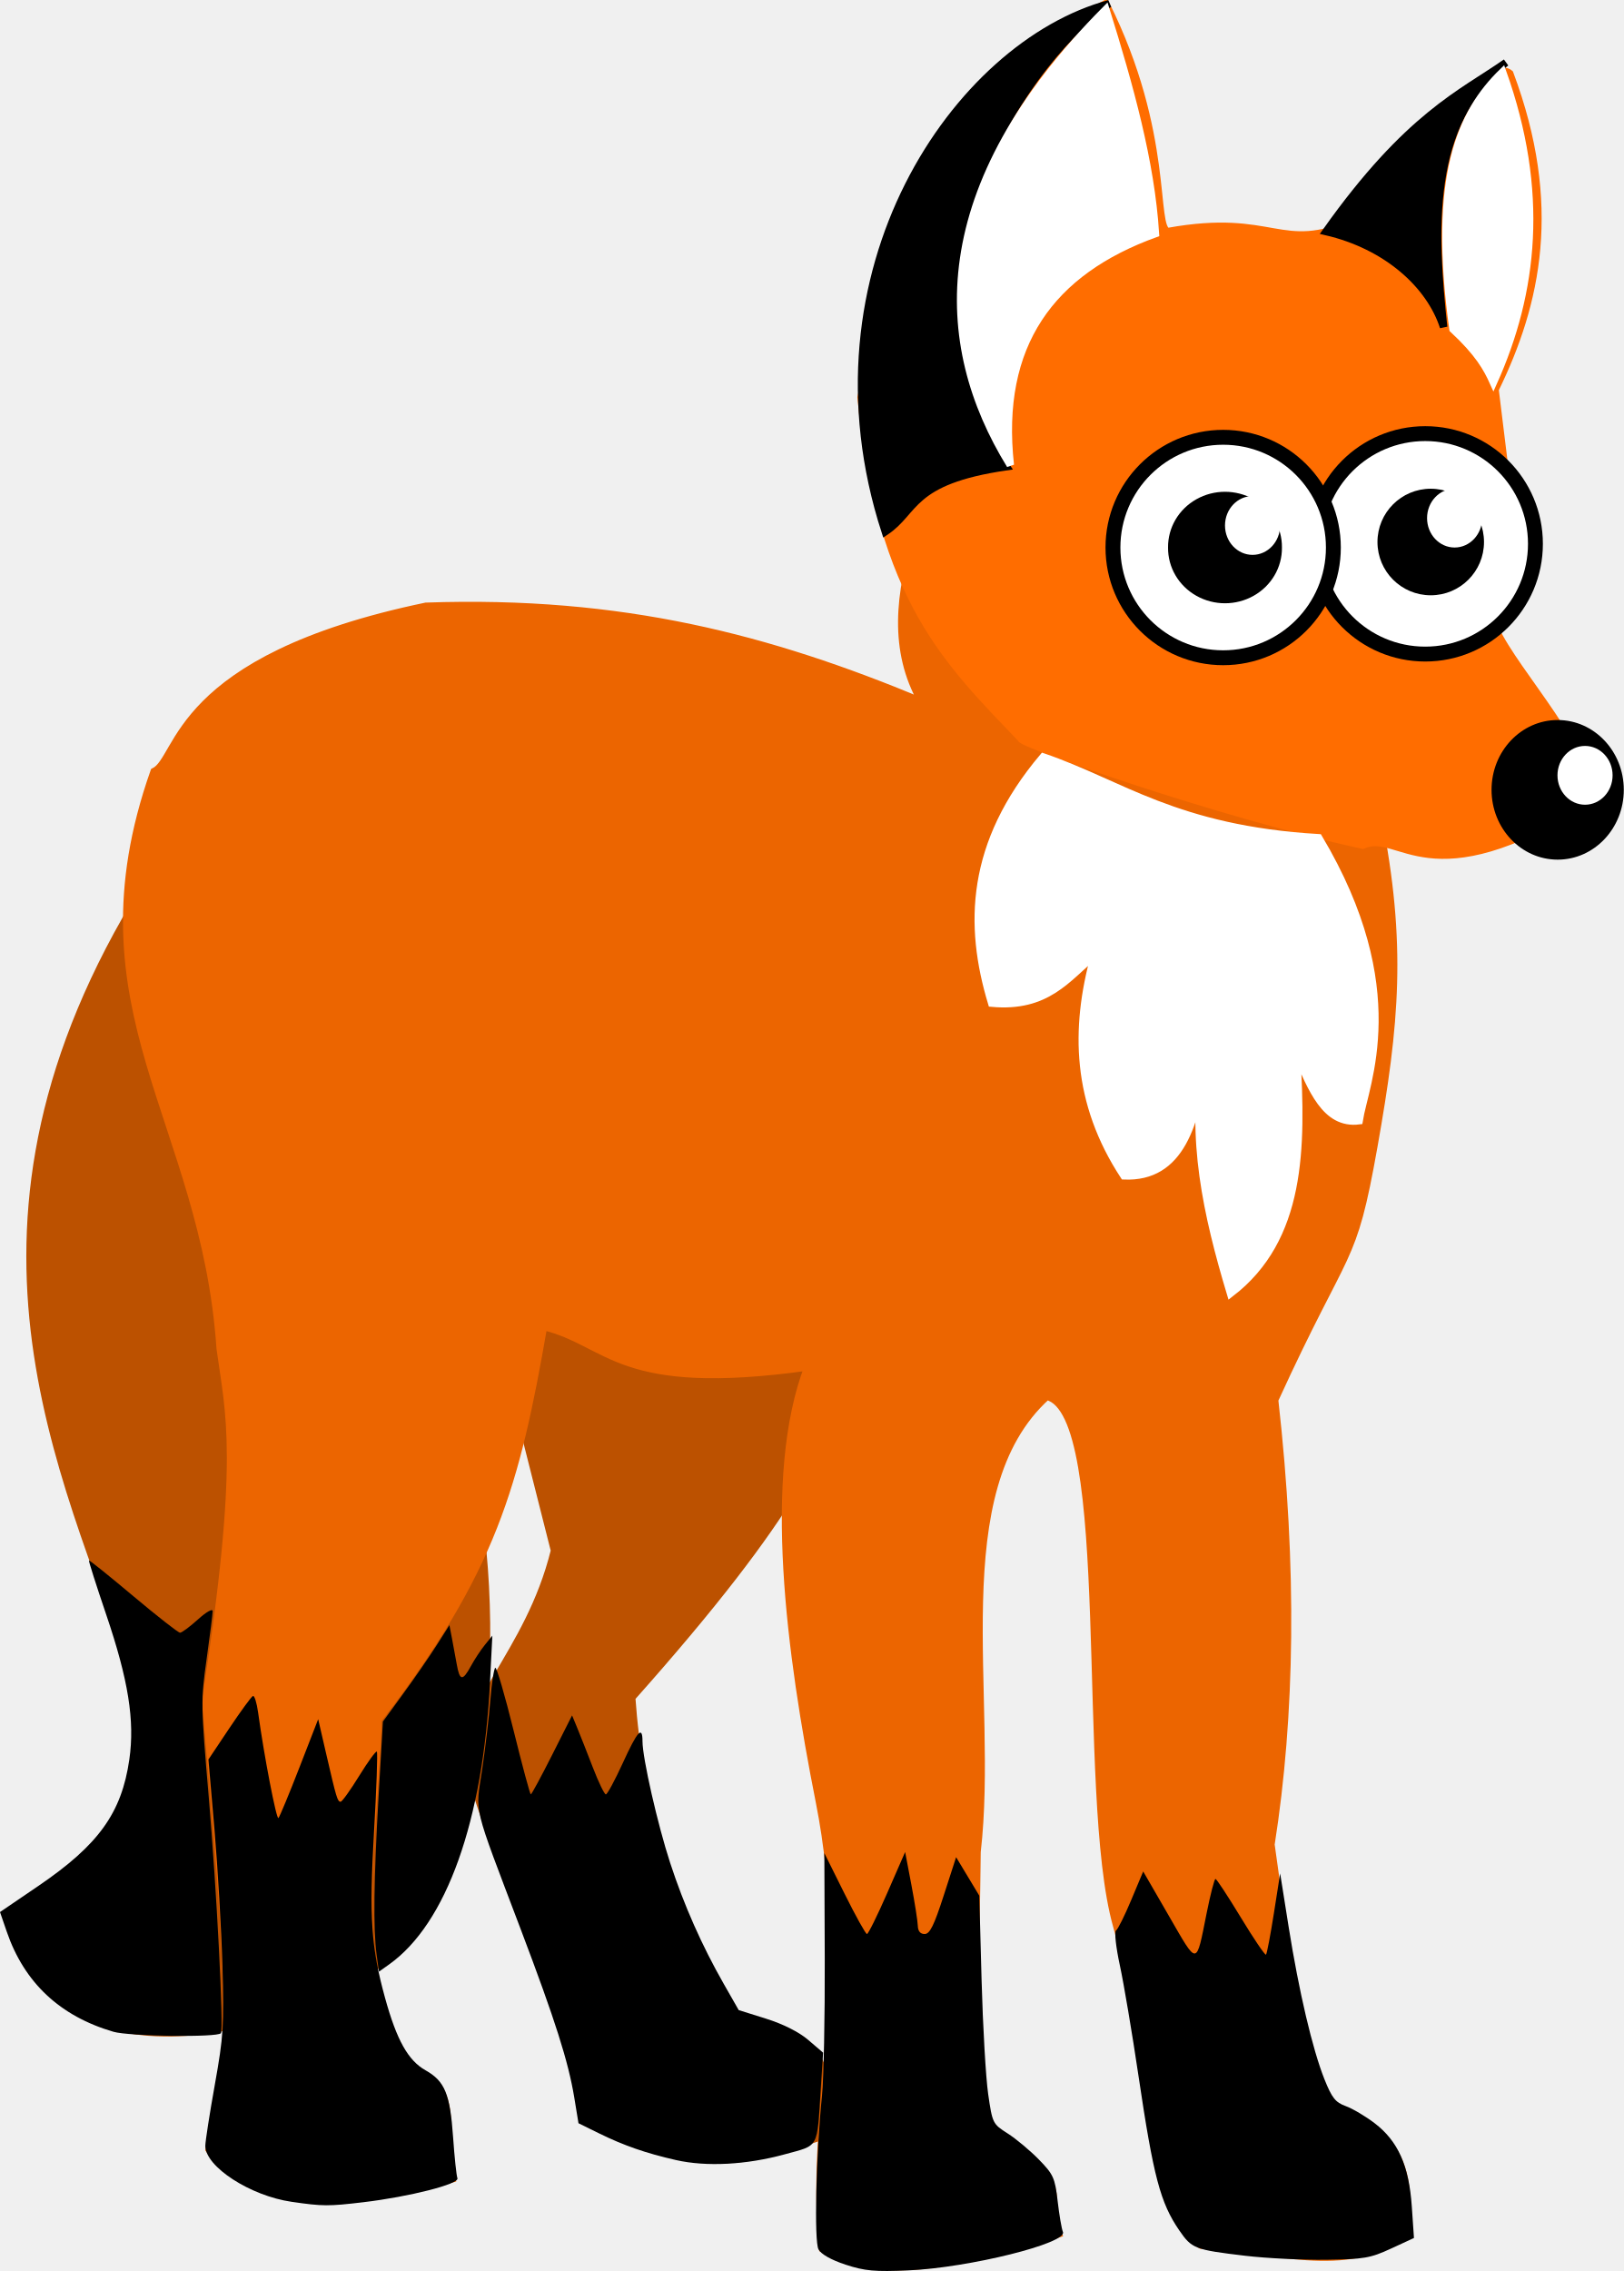
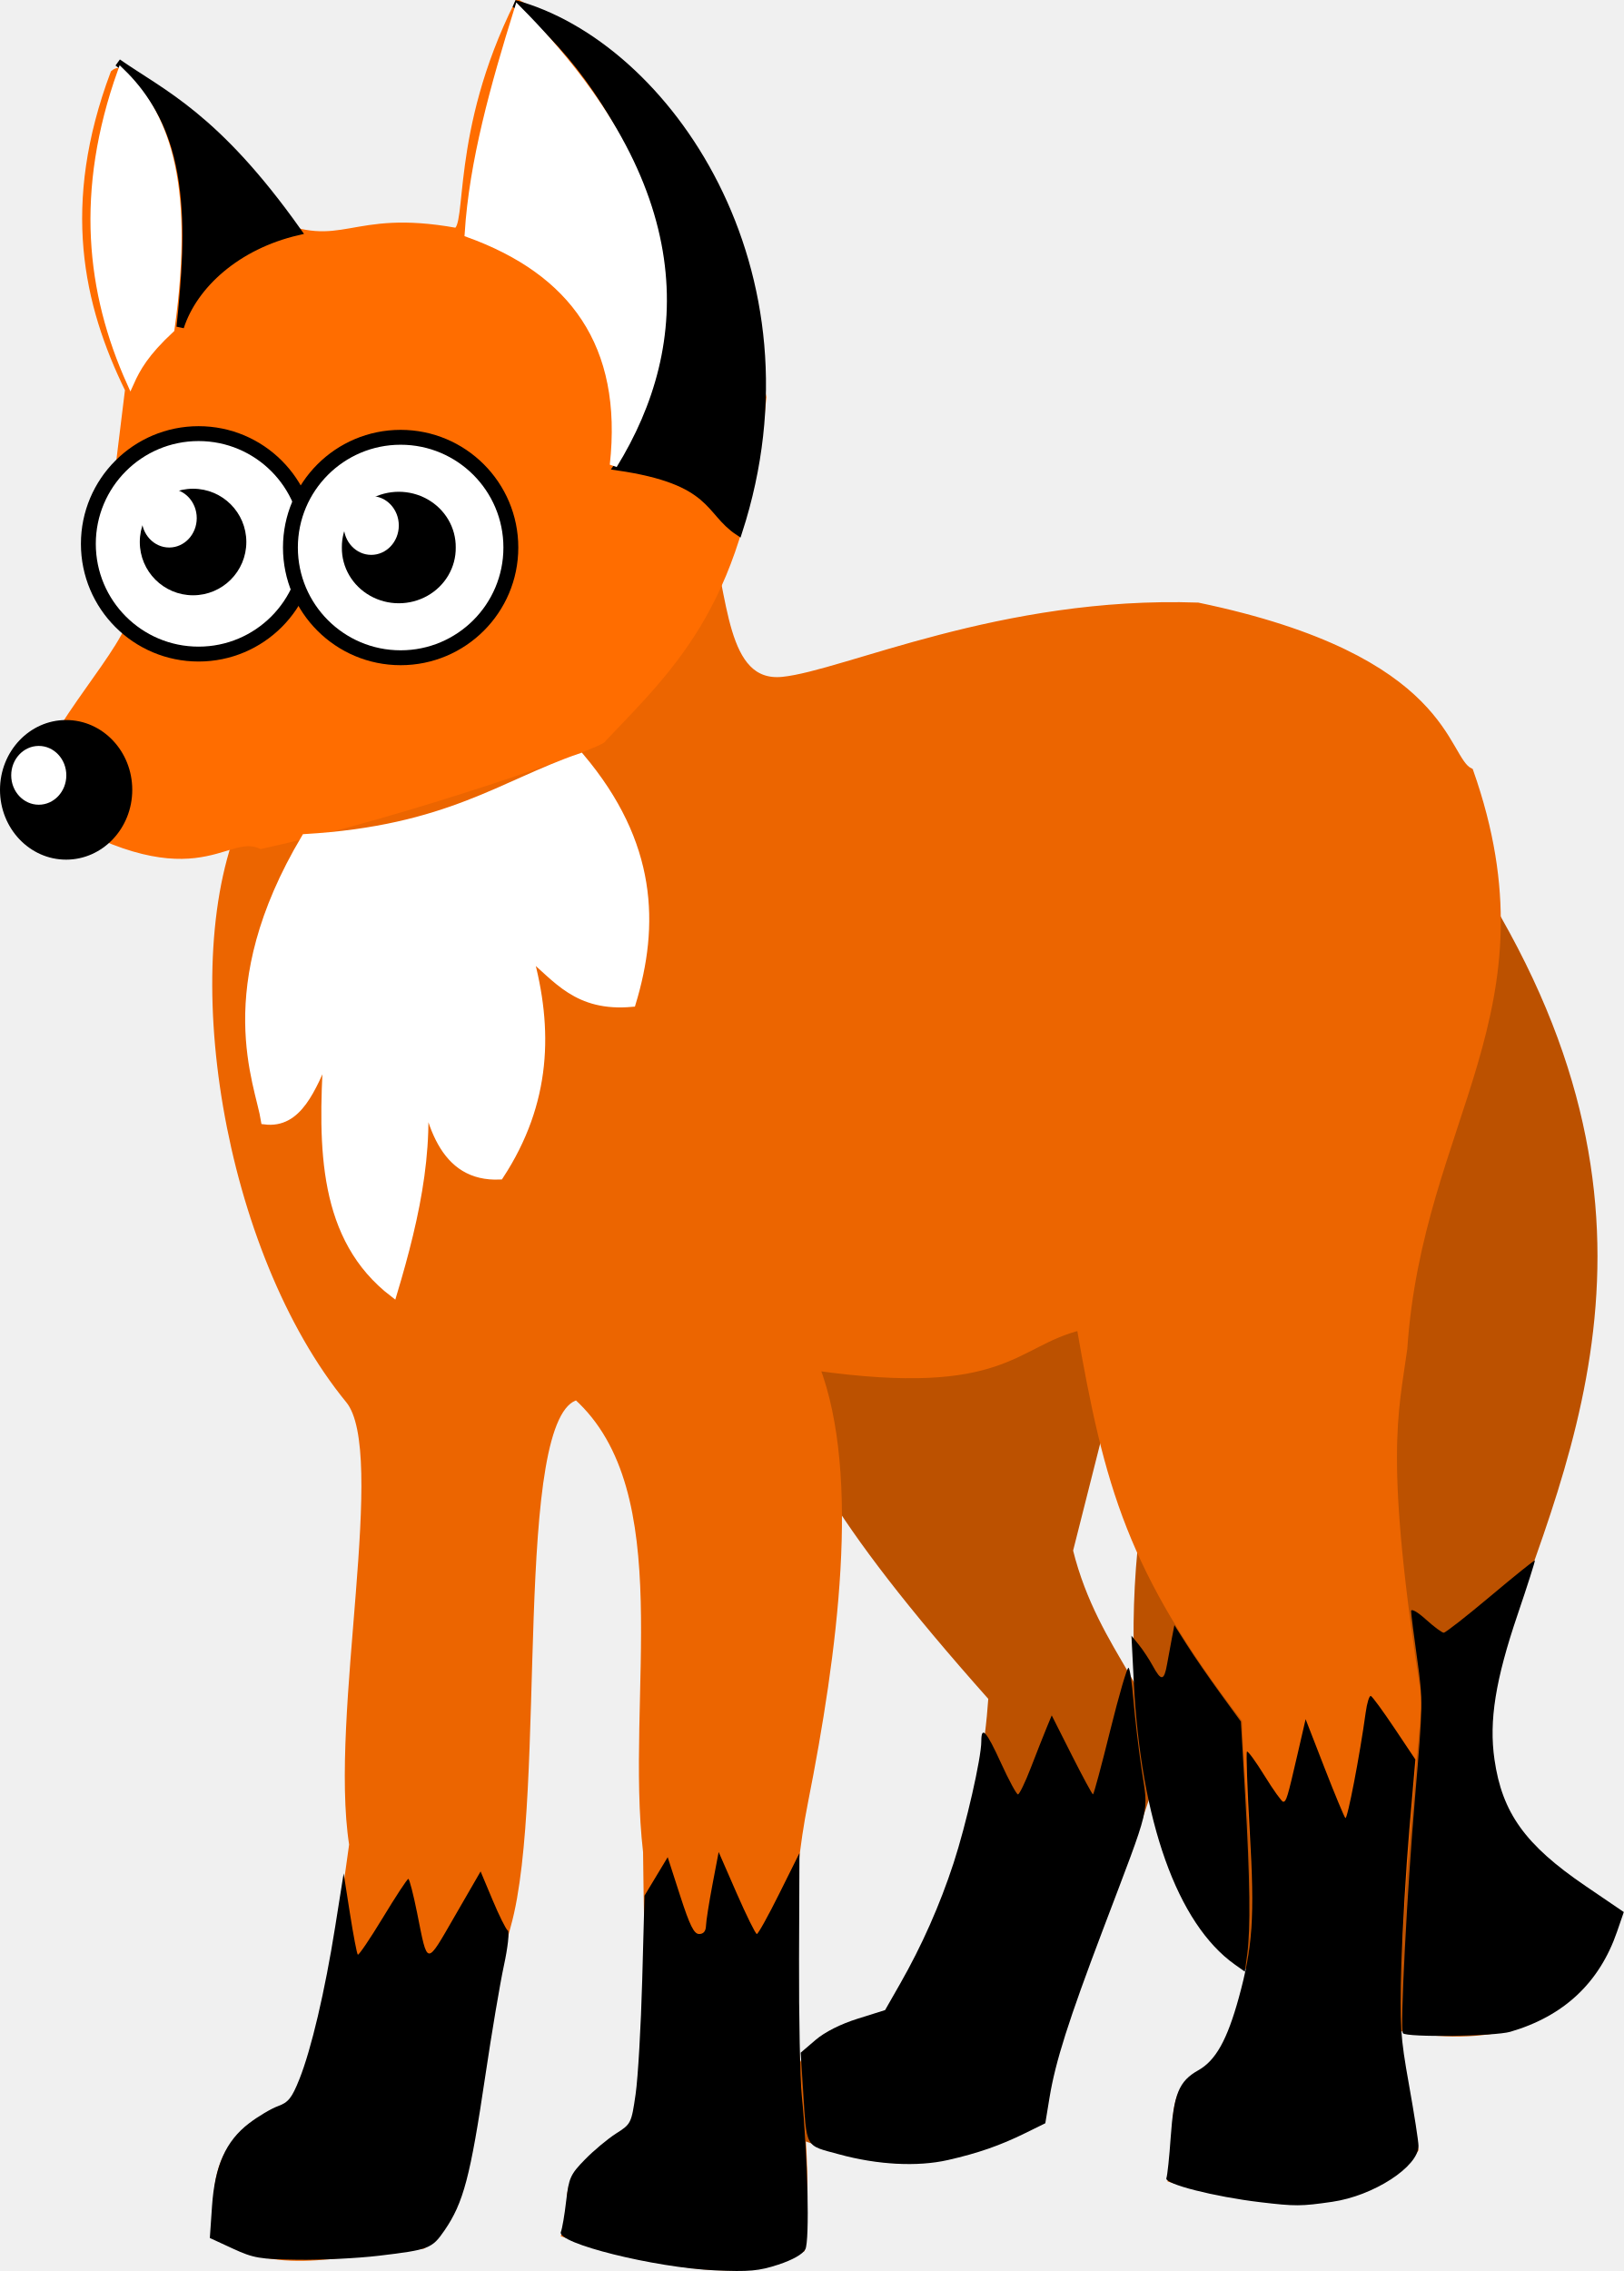
<svg xmlns="http://www.w3.org/2000/svg" width="218.169" height="305.084" id="svg2" version="1.0">
  <defs id="defs4">
    </defs>
  <g id="layer1" transform="translate(-250.2859,-336.1374)">
-     <path style="fill:#bc5100;fill-opacity:1;fill-rule:evenodd;stroke:#bc5100;stroke-width:1px;stroke-linecap:butt;stroke-linejoin:miter;stroke-opacity:1" d="M 278.886,442.269 C 241.743,490.157 254.968,524.333 265.559,553.329 C 276.149,582.325 257.786,588.354 251.244,593.311 C 257.992,618.864 290.902,608.333 303.566,598.247 C 315.926,588.404 318.337,552.123 312.944,531.611 L 278.886,442.269 z" id="path2479" />
-     <path style="fill:#bc5100;fill-opacity:1;fill-rule:evenodd;stroke:#bc5100;stroke-width:1px;stroke-linecap:butt;stroke-linejoin:miter;stroke-opacity:1" d="M 314.425,503.475 L 324.791,544.444 C 321.276,558.655 311.916,565.084 313.438,573.567 C 314.973,582.123 328.195,609.377 328.74,620.953 C 345.895,629.706 353.029,625.574 361.318,622.927 C 362.97,607.889 354.715,609.362 348.978,606.638 C 340.176,593.311 336.067,577.516 335.157,564.189 C 357.552,539.025 361.274,529.668 365.76,517.296 L 314.425,503.475 z" id="path2481" />
-     <path style="fill:#ec6500;fill-opacity:1;fill-rule:evenodd;stroke:#ec6500;stroke-width:1px;stroke-linecap:butt;stroke-linejoin:miter;stroke-opacity:1" d="M 270.988,439.801 C 259.711,471.836 277.781,486.426 279.873,517.296 C 281.066,526.057 283.044,531.837 277.899,564.682 C 279.236,579.634 280.784,594.375 280.86,610.587 L 278.392,624.902 C 283.256,631.614 292.965,633.966 310.97,628.851 C 309.361,623.268 312.813,615.931 305.047,614.042 C 296.981,601.305 300.559,583.576 301.098,567.15 C 316.527,547.055 319.593,535.732 323.31,514.335 C 332.294,516.519 333.249,523.356 358.85,519.764 C 353.25,534.418 356.43,558.209 360.382,578.164 C 365.165,602.317 358.95,619.6 360.824,638.229 C 364.971,640.427 371.379,643.098 392.415,636.255 C 390.089,631.75 395.87,629.948 383.036,621.94 C 380.653,610.545 381.456,597.557 381.555,584.92 C 383.972,564.021 376.85,536.445 390.934,523.713 C 400.29,525.912 395.301,576.942 400.312,594.792 C 405.323,612.642 403.604,632.197 411.665,637.735 C 421.451,638.129 430.741,641.964 439.307,636.255 C 438.832,631.974 441.54,623.46 428.941,618.979 C 424.531,610.852 422.911,597.145 421.044,583.933 C 423.765,566.581 424.08,546.823 421.537,524.207 C 431.357,502.739 431.945,506.603 434.864,490.148 C 437.784,473.693 438.803,462.951 435.358,445.724 L 373.658,407.716 C 371.002,415.849 370.253,423.6 374.151,430.422 C 353.655,421.895 333.86,416.669 307.515,417.588 C 273.536,424.666 274.607,438.052 270.988,439.801 z" id="path2483" />
-     <path style="fill:#ff6d00;fill-opacity:1;fill-rule:evenodd;stroke:#ff6d00;stroke-width:1px;stroke-linecap:butt;stroke-linejoin:miter;stroke-opacity:1" d="M 398.831,336.637 C 407.567,354.142 405.069,366.852 407.223,367.241 C 421.58,364.658 422.189,370.383 432.239,365.976 C 437.061,357.941 450.214,343.476 453.128,346.016 C 459.729,363.649 456.819,376.888 451.153,388.466 C 454.61,416.991 454.69,413.196 451.153,420.55 C 453.925,426.638 464.615,437.662 463.493,443.749 C 442.14,457.207 438.409,447.405 433.384,449.673 C 413.928,445.447 386.943,435.882 387.479,435.358 C 377.713,425.108 368.609,416.704 365.982,389.517 C 371.872,362.323 374.654,349.594 398.831,336.637 z" id="path2485" />
-     <path style="opacity:1;fill:#ffffff;fill-opacity:1;stroke:#000000;stroke-width:2;stroke-linecap:round;stroke-linejoin:round;stroke-miterlimit:4;stroke-dasharray:none;stroke-opacity:1" id="path3298" d="M 430.422,409.691 A 14.808,14.808 0 1 1 400.806,409.691 A 14.808,14.808 0 1 1 430.422,409.691 z" transform="translate(26.16098,-0.49359)" />
-     <path style="opacity:1;fill:#ffffff;fill-opacity:1;stroke:#000000;stroke-width:2;stroke-linecap:round;stroke-linejoin:round;stroke-miterlimit:4;stroke-dasharray:none;stroke-opacity:1" id="path3294" d="M 430.422,409.691 A 14.808,14.808 0 1 1 400.806,409.691 A 14.808,14.808 0 1 1 430.422,409.691 z" transform="translate(-0.9872066,0)" />
-     <path style="opacity:1;fill:#000000;fill-opacity:1;stroke:#ff6c00;stroke-width:0;stroke-linecap:round;stroke-linejoin:round;stroke-miterlimit:4;stroke-dasharray:none;stroke-opacity:1" id="path2487" d="M 422.524,409.691 A 7.651,7.404 0 1 1 407.223,409.691 A 7.651,7.404 0 1 1 422.524,409.691 z" />
-     <path style="opacity:1;fill:#000000;fill-opacity:1;stroke:#ff6c00;stroke-width:0;stroke-linecap:round;stroke-linejoin:round;stroke-miterlimit:4;stroke-dasharray:none;stroke-opacity:1" id="path2489" d="M 452.634,411.418 A 7.157,7.157 0 1 1 438.32,411.418 A 7.157,7.157 0 1 1 452.634,411.418 z" transform="translate(-2.96162,-2.468016)" />
-     <path style="opacity:1;fill:#000000;fill-opacity:1;stroke:#ff6c00;stroke-width:0;stroke-linecap:round;stroke-linejoin:round;stroke-miterlimit:4;stroke-dasharray:none;stroke-opacity:1" id="path2491" d="M 448.192,433.877 A 6.91,6.91 0 1 1 434.371,433.877 A 6.91,6.91 0 1 1 448.192,433.877 z" transform="matrix(1.285714,0,0,1.357143,-107.7915,-146.5905)" />
-     <path style="opacity:1;fill:#000000;fill-opacity:1;stroke:#ff6d00;stroke-width:0;stroke-linecap:round;stroke-linejoin:round;stroke-miterlimit:4;stroke-dasharray:none;stroke-opacity:1" d="M 265.531,609.084 C 258.343,606.986 253.552,602.493 251.194,595.639 L 250.286,593 L 255.441,589.492 C 263.536,583.981 266.628,579.683 267.663,572.501 C 268.412,567.302 267.533,561.806 264.549,553.025 C 263.215,549.098 262.175,545.833 262.239,545.769 C 262.302,545.706 264.986,547.864 268.202,550.565 C 271.417,553.266 274.242,555.476 274.477,555.476 C 274.713,555.476 275.795,554.672 276.882,553.691 C 278.012,552.67 278.858,552.194 278.859,552.58 C 278.859,552.951 278.493,555.843 278.046,559.006 C 277.263,564.543 277.274,565.236 278.329,577.516 C 279.395,589.938 280.366,608.782 279.964,609.278 C 279.492,609.86 267.644,609.701 265.531,609.084 L 265.531,609.084 z" id="path3266" />
-     <path style="opacity:1;fill:#000000;fill-opacity:1;stroke:#ff6d00;stroke-width:0;stroke-linecap:round;stroke-linejoin:round;stroke-miterlimit:4;stroke-dasharray:none;stroke-opacity:1" d="M 300.889,598.732 C 300.421,595.323 300.505,588.608 301.153,577.437 L 301.734,567.412 L 304.497,563.616 C 306.016,561.528 308.026,558.613 308.962,557.139 L 310.666,554.459 L 310.995,556.152 C 311.176,557.083 311.47,558.678 311.649,559.696 C 312.048,561.965 312.438,562.016 313.564,559.943 C 314.043,559.06 314.885,557.783 315.436,557.105 L 316.436,555.871 L 316.126,562.041 C 315.186,580.78 310.273,594.549 302.573,600.032 L 301.201,601.009 L 300.889,598.732 z" id="path3270" />
-     <path style="opacity:1;fill:#000000;fill-opacity:1;stroke:#ff6d00;stroke-width:0;stroke-linecap:round;stroke-linejoin:round;stroke-miterlimit:4;stroke-dasharray:none;stroke-opacity:1" d="M 341.108,626.317 C 337.067,625.4 334.079,624.361 330.706,622.699 L 328.01,621.372 L 327.442,617.916 C 326.646,613.082 324.894,607.575 320.275,595.384 C 313.692,578.01 314.163,579.961 315.07,573.835 C 315.499,570.932 315.997,566.719 316.176,564.473 C 316.355,562.227 316.649,560.299 316.829,560.187 C 317.01,560.076 318.115,563.857 319.286,568.589 C 320.456,573.322 321.499,577.194 321.603,577.194 C 321.708,577.194 322.998,574.806 324.471,571.888 L 327.148,566.582 L 327.861,568.309 C 328.254,569.26 329.196,571.647 329.955,573.616 C 330.715,575.584 331.494,577.194 331.686,577.194 C 331.879,577.194 332.899,575.308 333.953,573.003 C 335.942,568.652 336.61,567.914 336.61,570.065 C 336.61,572.313 338.646,581.257 340.33,586.407 C 342.181,592.069 344.59,597.505 347.536,602.666 L 349.537,606.172 L 353.212,607.325 C 355.518,608.048 357.631,609.114 358.882,610.185 L 360.877,611.893 L 360.571,616.632 C 360.035,624.926 360.395,624.264 355.728,625.545 C 350.574,626.961 345.194,627.245 341.108,626.317 L 341.108,626.317 z" id="path3274" />
-     <path style="opacity:1;fill:#000000;fill-opacity:1;stroke:#ff6d00;stroke-width:0;stroke-linecap:round;stroke-linejoin:round;stroke-miterlimit:4;stroke-dasharray:none;stroke-opacity:1" d="M 289.47,631.928 C 283.904,631.122 277.871,627.21 277.871,624.406 C 277.871,623.81 278.447,620.106 279.151,616.176 C 280.315,609.677 280.407,608.229 280.169,600.147 C 280.026,595.26 279.544,587.042 279.099,581.883 L 278.29,572.505 L 281.096,568.309 C 282.639,566.002 284.068,564.05 284.272,563.972 C 284.475,563.895 284.787,564.894 284.965,566.194 C 285.745,571.909 287.426,580.637 287.695,580.371 C 287.857,580.211 289.125,577.157 290.513,573.586 L 293.036,567.092 L 294.117,571.773 C 295.483,577.693 295.631,578.181 296.054,578.181 C 296.245,578.181 297.367,576.616 298.547,574.703 C 299.728,572.789 300.795,571.325 300.919,571.449 C 301.043,571.573 300.873,576.415 300.541,582.209 C 299.882,593.731 300.147,597.733 302.019,604.528 C 303.581,610.193 305.117,612.942 307.458,614.258 C 310.053,615.716 310.758,617.431 311.164,623.269 C 311.35,625.941 311.611,628.412 311.745,628.759 C 312.04,629.529 305.323,631.242 299.109,631.981 C 294.414,632.539 293.656,632.535 289.47,631.928 L 289.47,631.928 z" id="path3278" />
-     <path style="opacity:1;fill:#000000;fill-opacity:1;stroke:#ff6d00;stroke-width:0;stroke-linecap:round;stroke-linejoin:round;stroke-miterlimit:4;stroke-dasharray:none;stroke-opacity:1" d="M 363.89,640.368 C 361.961,639.734 360.606,638.968 360.255,638.312 C 359.657,637.195 359.921,625.613 360.726,617.67 C 360.959,615.362 361.126,607.086 361.097,599.278 L 361.043,585.082 L 363.748,590.516 C 365.235,593.505 366.594,595.951 366.768,595.951 C 366.941,595.951 368.166,593.473 369.491,590.443 L 371.898,584.935 L 372.735,589.333 C 373.194,591.751 373.584,594.23 373.6,594.841 C 373.62,595.571 373.935,595.951 374.52,595.951 C 375.214,595.951 375.776,594.818 377.078,590.79 L 378.746,585.628 L 380.303,588.213 L 381.861,590.798 L 382.169,602.136 C 382.339,608.372 382.737,615.268 383.055,617.461 C 383.621,621.372 383.671,621.474 385.665,622.74 C 386.783,623.45 388.665,625.019 389.847,626.227 C 391.817,628.242 392.028,628.705 392.386,631.808 C 392.6,633.67 392.92,635.546 393.097,635.978 C 393.715,637.485 380.527,640.771 372.396,641.134 C 367.816,641.339 366.485,641.219 363.89,640.368 L 363.89,640.368 z" id="path3282" />
-     <path style="opacity:1;fill:#000000;fill-opacity:1;stroke:#ff6d00;stroke-width:0;stroke-linecap:round;stroke-linejoin:round;stroke-miterlimit:4;stroke-dasharray:none;stroke-opacity:1" d="M 417.561,639.172 C 410.816,638.37 410.416,638.216 408.738,635.777 C 406.185,632.066 405.261,628.566 403.242,614.955 C 402.396,609.254 401.274,602.603 400.749,600.175 C 400.22,597.732 399.989,595.638 400.231,595.486 C 400.472,595.335 401.393,593.486 402.276,591.378 L 403.883,587.545 L 407.352,593.548 C 411.254,600.298 410.968,600.323 412.414,593.113 C 412.918,590.602 413.449,588.548 413.594,588.548 C 413.74,588.549 415.277,590.889 417.01,593.747 C 418.744,596.605 420.261,598.845 420.382,598.723 C 420.504,598.602 420.981,596.096 421.444,593.155 L 422.284,587.807 L 423.42,594.964 C 424.797,603.645 426.632,611.455 428.241,615.478 C 429.238,617.971 429.713,618.569 431.094,619.069 C 432.006,619.398 433.758,620.436 434.988,621.375 C 438.116,623.764 439.597,627.081 439.971,632.535 L 440.262,636.787 L 437.179,638.21 C 434.396,639.495 433.544,639.641 428.42,639.711 C 425.298,639.754 420.411,639.511 417.561,639.172 L 417.561,639.172 z" id="path3286" />
-     <path style="fill:#000000;fill-opacity:1;fill-rule:evenodd;stroke:#000000;stroke-width:1px;stroke-linecap:butt;stroke-linejoin:miter;stroke-opacity:1" d="M 399.325,336.637 C 378.87,342.135 357.886,372.575 369.23,407.573 C 373.417,404.801 372.435,400.726 385.504,398.831 C 367.229,372.472 389.925,342.204 399.325,336.637 z" id="path3288" />
-     <path style="fill:#000000;fill-opacity:1;fill-rule:evenodd;stroke:#000000;stroke-width:1px;stroke-linecap:butt;stroke-linejoin:miter;stroke-opacity:1" d="M 452.634,344.535 C 446.67,348.7 439.469,351.698 428.448,367.241 C 436.6,369.128 442.406,374.398 444.243,380.075 C 442.906,367.384 441.971,352.488 452.634,344.535 z" id="path3290" />
-     <path style="fill:#ffffff;fill-opacity:1;fill-rule:evenodd;stroke:#ffffff;stroke-width:1px;stroke-linecap:butt;stroke-linejoin:miter;stroke-opacity:1" d="M 390.44,437.826 C 380.598,449.486 380.369,460.449 383.53,470.898 C 390.961,471.583 393.65,467.526 397.351,464.481 C 394.632,474.353 394.833,484.225 401.299,494.097 C 408.918,494.431 411.047,487.078 412.159,478.302 C 410.115,488.832 412.451,499.362 415.614,509.892 C 425.223,502.521 425.236,490.352 424.499,477.808 C 426.522,482.318 428.321,487.275 432.89,486.693 C 433.664,481.689 439.591,469.057 427.46,448.685 C 408.205,447.55 400.895,441.39 390.44,437.826 z" id="path3292" />
-     <path style="opacity:1;fill:#ffffff;fill-opacity:1;stroke:#000000;stroke-width:0;stroke-linecap:round;stroke-linejoin:round;stroke-miterlimit:4;stroke-dasharray:none;stroke-opacity:1" id="path3350" d="M 424.499,406.482 A 3.208,4.689 0 1 1 418.082,406.482 A 3.208,4.689 0 1 1 424.499,406.482 z" transform="matrix(1.153846,0,0,0.8421052,-22.85764,97.99326)" />
-     <path style="opacity:1;fill:#ffffff;fill-opacity:1;stroke:#000000;stroke-width:0;stroke-linecap:round;stroke-linejoin:round;stroke-miterlimit:4;stroke-dasharray:none;stroke-opacity:1" id="path3352" d="M 424.499,406.482 A 3.208,4.689 0 1 1 418.082,406.482 A 3.208,4.689 0 1 1 424.499,406.482 z" transform="matrix(1.153846,0,0,0.8421052,-67.52876,64.42824)" />
-     <path style="opacity:1;fill:#ffffff;fill-opacity:1;stroke:#000000;stroke-width:0;stroke-linecap:round;stroke-linejoin:round;stroke-miterlimit:4;stroke-dasharray:none;stroke-opacity:1" id="path3354" d="M 424.499,406.482 A 3.208,4.689 0 1 1 418.082,406.482 A 3.208,4.689 0 1 1 424.499,406.482 z" transform="matrix(1.153846,0,0,0.8421052,-40.38058,63.44103)" />
-     <path style="fill:#ffffff;fill-rule:evenodd;stroke:#ffffff;stroke-width:1px;stroke-linecap:butt;stroke-linejoin:miter;stroke-opacity:1;fill-opacity:1" d="M 135.741,62.478 C 125.706,46.188 124.778,25.221 148.575,1.271 C 151.778,11.553 154.634,21.748 155.238,31.381 C 141.248,36.44 133.945,46.236 135.741,62.478 z" id="path4048" transform="translate(250.2859,336.1374)" />
-     <path style="fill:#ffffff;fill-rule:evenodd;stroke:#ffffff;stroke-width:1px;stroke-linecap:butt;stroke-linejoin:miter;stroke-opacity:1;fill-opacity:1" d="M 195.22,44.215 C 192.374,23.732 196.243,15.13 201.884,9.662 C 207.605,25.73 206.094,39.245 200.65,51.372 C 199.79,49.461 198.672,47.421 195.22,44.215 z" id="path4559" transform="translate(250.2859,336.1374)" />
+     <g id="g2506" transform="matrix(-1,0,0,1,718.741,0)">
+       <path id="path2479" d="M 278.886,442.269 C 241.743,490.157 254.968,524.333 265.559,553.329 C 276.149,582.325 257.786,588.354 251.244,593.311 C 257.992,618.864 290.902,608.333 303.566,598.247 C 315.926,588.404 318.337,552.123 312.944,531.611 L 278.886,442.269 z" style="fill:#bc5100;fill-opacity:1;fill-rule:evenodd;stroke:#bc5100;stroke-width:1px;stroke-linecap:butt;stroke-linejoin:miter;stroke-opacity:1" />
+       <path id="path2481" d="M 314.425,503.475 L 324.791,544.444 C 321.276,558.655 311.916,565.084 313.438,573.567 C 314.973,582.123 328.195,609.377 328.74,620.953 C 345.895,629.706 353.029,625.574 361.318,622.927 C 362.97,607.889 354.715,609.362 348.978,606.638 C 340.176,593.311 336.067,577.516 335.157,564.189 C 357.552,539.025 361.274,529.668 365.76,517.296 L 314.425,503.475 z" style="fill:#bc5100;fill-opacity:1;fill-rule:evenodd;stroke:#bc5100;stroke-width:1px;stroke-linecap:butt;stroke-linejoin:miter;stroke-opacity:1" />
+       <path id="path2483" d="M 270.988,439.801 C 259.711,471.836 277.781,486.426 279.873,517.296 C 281.066,526.057 283.044,531.837 277.899,564.682 C 279.236,579.634 280.784,594.375 280.86,610.587 L 278.392,624.902 C 283.256,631.614 292.965,633.966 310.97,628.851 C 309.361,623.268 312.813,615.931 305.047,614.042 C 296.981,601.305 300.559,583.576 301.098,567.15 C 316.527,547.055 319.593,535.732 323.31,514.335 C 332.294,516.519 333.249,523.356 358.85,519.764 C 353.25,534.418 356.43,558.209 360.382,578.164 C 365.165,602.317 358.95,619.6 360.824,638.229 C 364.971,640.427 371.379,643.098 392.415,636.255 C 390.089,631.75 395.87,629.948 383.036,621.94 C 380.653,610.545 381.456,597.557 381.555,584.92 C 383.972,564.021 376.85,536.445 390.934,523.713 C 400.29,525.912 395.301,576.942 400.312,594.792 C 405.323,612.642 403.604,632.197 411.665,637.735 C 421.451,638.129 430.741,641.964 439.307,636.255 C 438.832,631.974 441.54,623.46 428.941,618.979 C 424.531,610.852 422.911,597.145 421.044,583.933 C 423.765,566.581 415.781,531.233 421.537,524.207 C 437.987,504.128 444.322,465.338 435.358,445.724 L 373.658,407.716 C 371.002,415.849 371.575,428.413 363.276,427.56 C 354.977,426.708 333.86,416.669 307.515,417.588 C 273.536,424.666 274.607,438.052 270.988,439.801 z" style="fill:#ec6500;fill-opacity:1;fill-rule:evenodd;stroke:#ec6500;stroke-width:1px;stroke-linecap:butt;stroke-linejoin:miter;stroke-opacity:1" />
+       <path id="path2485" d="M 398.831,336.637 C 407.567,354.142 405.069,366.852 407.223,367.241 C 421.58,364.658 422.189,370.383 432.239,365.976 C 437.061,357.941 450.214,343.476 453.128,346.016 C 459.729,363.649 456.819,376.888 451.153,388.466 C 454.61,416.991 454.69,413.196 451.153,420.55 C 453.925,426.638 464.615,437.662 463.493,443.749 C 442.14,457.207 438.409,447.405 433.384,449.673 C 413.928,445.447 386.943,435.882 387.479,435.358 C 377.713,425.108 368.609,416.704 365.982,389.517 C 371.872,362.323 374.654,349.594 398.831,336.637 z" style="fill:#ff6d00;fill-opacity:1;fill-rule:evenodd;stroke:#ff6d00;stroke-width:1px;stroke-linecap:butt;stroke-linejoin:miter;stroke-opacity:1" />
+       <path transform="translate(26.16098,-0.49359)" d="M 430.422,409.691 A 14.808,14.808 0 1 1 400.806,409.691 A 14.808,14.808 0 1 1 430.422,409.691 z" id="path3298" style="opacity:1;fill:#ffffff;fill-opacity:1;stroke:#000000;stroke-width:2;stroke-linecap:round;stroke-linejoin:round;stroke-miterlimit:4;stroke-dasharray:none;stroke-opacity:1" />
+       <path transform="translate(-0.9872066,0)" d="M 430.422,409.691 A 14.808,14.808 0 1 1 400.806,409.691 A 14.808,14.808 0 1 1 430.422,409.691 z" id="path3294" style="opacity:1;fill:#ffffff;fill-opacity:1;stroke:#000000;stroke-width:2;stroke-linecap:round;stroke-linejoin:round;stroke-miterlimit:4;stroke-dasharray:none;stroke-opacity:1" />
+       <path d="M 422.524,409.691 A 7.651,7.404 0 1 1 407.223,409.691 A 7.651,7.404 0 1 1 422.524,409.691 z" id="path2487" style="opacity:1;fill:#000000;fill-opacity:1;stroke:#ff6c00;stroke-width:0;stroke-linecap:round;stroke-linejoin:round;stroke-miterlimit:4;stroke-dasharray:none;stroke-opacity:1" />
+       <path transform="translate(-2.96162,-2.468016)" d="M 452.634,411.418 A 7.157,7.157 0 1 1 438.32,411.418 A 7.157,7.157 0 1 1 452.634,411.418 z" id="path2489" style="opacity:1;fill:#000000;fill-opacity:1;stroke:#ff6c00;stroke-width:0;stroke-linecap:round;stroke-linejoin:round;stroke-miterlimit:4;stroke-dasharray:none;stroke-opacity:1" />
+       <path transform="matrix(1.285714,0,0,1.357143,-107.7915,-146.5905)" d="M 448.192,433.877 A 6.91,6.91 0 1 1 434.371,433.877 A 6.91,6.91 0 1 1 448.192,433.877 z" id="path2491" style="opacity:1;fill:#000000;fill-opacity:1;stroke:#ff6c00;stroke-width:0;stroke-linecap:round;stroke-linejoin:round;stroke-miterlimit:4;stroke-dasharray:none;stroke-opacity:1" />
+       <path id="path3266" d="M 265.531,609.084 C 258.343,606.986 253.552,602.493 251.194,595.639 L 250.286,593 L 255.441,589.492 C 263.536,583.981 266.628,579.683 267.663,572.501 C 268.412,567.302 267.533,561.806 264.549,553.025 C 263.215,549.098 262.175,545.833 262.239,545.769 C 262.302,545.706 264.986,547.864 268.202,550.565 C 271.417,553.266 274.242,555.476 274.477,555.476 C 274.713,555.476 275.795,554.672 276.882,553.691 C 278.012,552.67 278.858,552.194 278.859,552.58 C 278.859,552.951 278.493,555.843 278.046,559.006 C 277.263,564.543 277.274,565.236 278.329,577.516 C 279.395,589.938 280.366,608.782 279.964,609.278 C 279.492,609.86 267.644,609.701 265.531,609.084 L 265.531,609.084 z" style="opacity:1;fill:#000000;fill-opacity:1;stroke:#ff6d00;stroke-width:0;stroke-linecap:round;stroke-linejoin:round;stroke-miterlimit:4;stroke-dasharray:none;stroke-opacity:1" />
+       <path id="path3270" d="M 300.889,598.732 C 300.421,595.323 300.505,588.608 301.153,577.437 L 301.734,567.412 L 304.497,563.616 C 306.016,561.528 308.026,558.613 308.962,557.139 L 310.666,554.459 L 310.995,556.152 C 311.176,557.083 311.47,558.678 311.649,559.696 C 312.048,561.965 312.438,562.016 313.564,559.943 C 314.043,559.06 314.885,557.783 315.436,557.105 L 316.436,555.871 L 316.126,562.041 C 315.186,580.78 310.273,594.549 302.573,600.032 L 301.201,601.009 L 300.889,598.732 z" style="opacity:1;fill:#000000;fill-opacity:1;stroke:#ff6d00;stroke-width:0;stroke-linecap:round;stroke-linejoin:round;stroke-miterlimit:4;stroke-dasharray:none;stroke-opacity:1" />
+       <path id="path3274" d="M 341.108,626.317 C 337.067,625.4 334.079,624.361 330.706,622.699 L 328.01,621.372 L 327.442,617.916 C 326.646,613.082 324.894,607.575 320.275,595.384 C 313.692,578.01 314.163,579.961 315.07,573.835 C 315.499,570.932 315.997,566.719 316.176,564.473 C 316.355,562.227 316.649,560.299 316.829,560.187 C 317.01,560.076 318.115,563.857 319.286,568.589 C 320.456,573.322 321.499,577.194 321.603,577.194 C 321.708,577.194 322.998,574.806 324.471,571.888 L 327.148,566.582 L 327.861,568.309 C 328.254,569.26 329.196,571.647 329.955,573.616 C 330.715,575.584 331.494,577.194 331.686,577.194 C 331.879,577.194 332.899,575.308 333.953,573.003 C 335.942,568.652 336.61,567.914 336.61,570.065 C 336.61,572.313 338.646,581.257 340.33,586.407 C 342.181,592.069 344.59,597.505 347.536,602.666 L 349.537,606.172 L 353.212,607.325 C 355.518,608.048 357.631,609.114 358.882,610.185 L 360.877,611.893 L 360.571,616.632 C 360.035,624.926 360.395,624.264 355.728,625.545 C 350.574,626.961 345.194,627.245 341.108,626.317 L 341.108,626.317 z" style="opacity:1;fill:#000000;fill-opacity:1;stroke:#ff6d00;stroke-width:0;stroke-linecap:round;stroke-linejoin:round;stroke-miterlimit:4;stroke-dasharray:none;stroke-opacity:1" />
+       <path id="path3278" d="M 289.47,631.928 C 283.904,631.122 277.871,627.21 277.871,624.406 C 277.871,623.81 278.447,620.106 279.151,616.176 C 280.315,609.677 280.407,608.229 280.169,600.147 C 280.026,595.26 279.544,587.042 279.099,581.883 L 278.29,572.505 L 281.096,568.309 C 282.639,566.002 284.068,564.05 284.272,563.972 C 284.475,563.895 284.787,564.894 284.965,566.194 C 285.745,571.909 287.426,580.637 287.695,580.371 C 287.857,580.211 289.125,577.157 290.513,573.586 L 293.036,567.092 L 294.117,571.773 C 295.483,577.693 295.631,578.181 296.054,578.181 C 296.245,578.181 297.367,576.616 298.547,574.703 C 299.728,572.789 300.795,571.325 300.919,571.449 C 301.043,571.573 300.873,576.415 300.541,582.209 C 299.882,593.731 300.147,597.733 302.019,604.528 C 303.581,610.193 305.117,612.942 307.458,614.258 C 310.053,615.716 310.758,617.431 311.164,623.269 C 311.35,625.941 311.611,628.412 311.745,628.759 C 312.04,629.529 305.323,631.242 299.109,631.981 C 294.414,632.539 293.656,632.535 289.47,631.928 L 289.47,631.928 z" style="opacity:1;fill:#000000;fill-opacity:1;stroke:#ff6d00;stroke-width:0;stroke-linecap:round;stroke-linejoin:round;stroke-miterlimit:4;stroke-dasharray:none;stroke-opacity:1" />
+       <path id="path3282" d="M 363.89,640.368 C 361.961,639.734 360.606,638.968 360.255,638.312 C 359.657,637.195 359.921,625.613 360.726,617.67 C 360.959,615.362 361.126,607.086 361.097,599.278 L 361.043,585.082 L 363.748,590.516 C 365.235,593.505 366.594,595.951 366.768,595.951 C 366.941,595.951 368.166,593.473 369.491,590.443 L 371.898,584.935 L 372.735,589.333 C 373.194,591.751 373.584,594.23 373.6,594.841 C 373.62,595.571 373.935,595.951 374.52,595.951 C 375.214,595.951 375.776,594.818 377.078,590.79 L 378.746,585.628 L 380.303,588.213 L 381.861,590.798 L 382.169,602.136 C 382.339,608.372 382.737,615.268 383.055,617.461 C 383.621,621.372 383.671,621.474 385.665,622.74 C 386.783,623.45 388.665,625.019 389.847,626.227 C 391.817,628.242 392.028,628.705 392.386,631.808 C 392.6,633.67 392.92,635.546 393.097,635.978 C 393.715,637.485 380.527,640.771 372.396,641.134 C 367.816,641.339 366.485,641.219 363.89,640.368 L 363.89,640.368 z" style="opacity:1;fill:#000000;fill-opacity:1;stroke:#ff6d00;stroke-width:0;stroke-linecap:round;stroke-linejoin:round;stroke-miterlimit:4;stroke-dasharray:none;stroke-opacity:1" />
+       <path id="path3286" d="M 417.561,639.172 C 410.816,638.37 410.416,638.216 408.738,635.777 C 406.185,632.066 405.261,628.566 403.242,614.955 C 402.396,609.254 401.274,602.603 400.749,600.175 C 400.22,597.732 399.989,595.638 400.231,595.486 C 400.472,595.335 401.393,593.486 402.276,591.378 L 403.883,587.545 L 407.352,593.548 C 411.254,600.298 410.968,600.323 412.414,593.113 C 412.918,590.602 413.449,588.548 413.594,588.548 C 413.74,588.549 415.277,590.889 417.01,593.747 C 418.744,596.605 420.261,598.845 420.382,598.723 C 420.504,598.602 420.981,596.096 421.444,593.155 L 422.284,587.807 L 423.42,594.964 C 424.797,603.645 426.632,611.455 428.241,615.478 C 429.238,617.971 429.713,618.569 431.094,619.069 C 432.006,619.398 433.758,620.436 434.988,621.375 C 438.116,623.764 439.597,627.081 439.971,632.535 L 440.262,636.787 L 437.179,638.21 C 434.396,639.495 433.544,639.641 428.42,639.711 C 425.298,639.754 420.411,639.511 417.561,639.172 L 417.561,639.172 z" style="opacity:1;fill:#000000;fill-opacity:1;stroke:#ff6d00;stroke-width:0;stroke-linecap:round;stroke-linejoin:round;stroke-miterlimit:4;stroke-dasharray:none;stroke-opacity:1" />
+       <path id="path3288" d="M 399.325,336.637 C 378.87,342.135 357.886,372.575 369.23,407.573 C 373.417,404.801 372.435,400.726 385.504,398.831 C 367.229,372.472 389.925,342.204 399.325,336.637 z" style="fill:#000000;fill-opacity:1;fill-rule:evenodd;stroke:#000000;stroke-width:1px;stroke-linecap:butt;stroke-linejoin:miter;stroke-opacity:1" />
+       <path id="path3290" d="M 452.634,344.535 C 446.67,348.7 439.469,351.698 428.448,367.241 C 436.6,369.128 442.406,374.398 444.243,380.075 C 442.906,367.384 441.971,352.488 452.634,344.535 z" style="fill:#000000;fill-opacity:1;fill-rule:evenodd;stroke:#000000;stroke-width:1px;stroke-linecap:butt;stroke-linejoin:miter;stroke-opacity:1" />
+       <path id="path3292" d="M 390.44,437.826 C 380.598,449.486 380.369,460.449 383.53,470.898 C 390.961,471.583 393.65,467.526 397.351,464.481 C 394.632,474.353 394.833,484.225 401.299,494.097 C 408.918,494.431 411.047,487.078 412.159,478.302 C 410.115,488.832 412.451,499.362 415.614,509.892 C 425.223,502.521 425.236,490.352 424.499,477.808 C 426.522,482.318 428.321,487.275 432.89,486.693 C 433.664,481.689 439.591,469.057 427.46,448.685 C 408.205,447.55 400.895,441.39 390.44,437.826 z" style="fill:#ffffff;fill-opacity:1;fill-rule:evenodd;stroke:#ffffff;stroke-width:1px;stroke-linecap:butt;stroke-linejoin:miter;stroke-opacity:1" />
+       <path transform="matrix(1.153846,0,0,0.8421052,-22.85764,97.99326)" d="M 424.499,406.482 A 3.208,4.689 0 1 1 418.082,406.482 A 3.208,4.689 0 1 1 424.499,406.482 z" id="path3350" style="opacity:1;fill:#ffffff;fill-opacity:1;stroke:#000000;stroke-width:0;stroke-linecap:round;stroke-linejoin:round;stroke-miterlimit:4;stroke-dasharray:none;stroke-opacity:1" />
+       <path transform="matrix(1.153846,0,0,0.8421052,-67.52876,64.42824)" d="M 424.499,406.482 A 3.208,4.689 0 1 1 418.082,406.482 A 3.208,4.689 0 1 1 424.499,406.482 z" id="path3352" style="opacity:1;fill:#ffffff;fill-opacity:1;stroke:#000000;stroke-width:0;stroke-linecap:round;stroke-linejoin:round;stroke-miterlimit:4;stroke-dasharray:none;stroke-opacity:1" />
+       <path transform="matrix(1.153846,0,0,0.8421052,-40.38058,63.44103)" d="M 424.499,406.482 A 3.208,4.689 0 1 1 418.082,406.482 A 3.208,4.689 0 1 1 424.499,406.482 z" id="path3354" style="opacity:1;fill:#ffffff;fill-opacity:1;stroke:#000000;stroke-width:0;stroke-linecap:round;stroke-linejoin:round;stroke-miterlimit:4;stroke-dasharray:none;stroke-opacity:1" />
+       <path transform="translate(250.2859,336.1374)" id="path4048" d="M 135.741,62.478 C 125.706,46.188 124.778,25.221 148.575,1.271 C 151.778,11.553 154.634,21.748 155.238,31.381 C 141.248,36.44 133.945,46.236 135.741,62.478 z" style="fill:#ffffff;fill-opacity:1;fill-rule:evenodd;stroke:#ffffff;stroke-width:1px;stroke-linecap:butt;stroke-linejoin:miter;stroke-opacity:1" />
+       <path transform="translate(250.2859,336.1374)" id="path4559" d="M 195.22,44.215 C 192.374,23.732 196.243,15.13 201.884,9.662 C 207.605,25.73 206.094,39.245 200.65,51.372 C 199.79,49.461 198.672,47.421 195.22,44.215 z" style="fill:#ffffff;fill-opacity:1;fill-rule:evenodd;stroke:#ffffff;stroke-width:1px;stroke-linecap:butt;stroke-linejoin:miter;stroke-opacity:1" />
+     </g>
  </g>
</svg>
